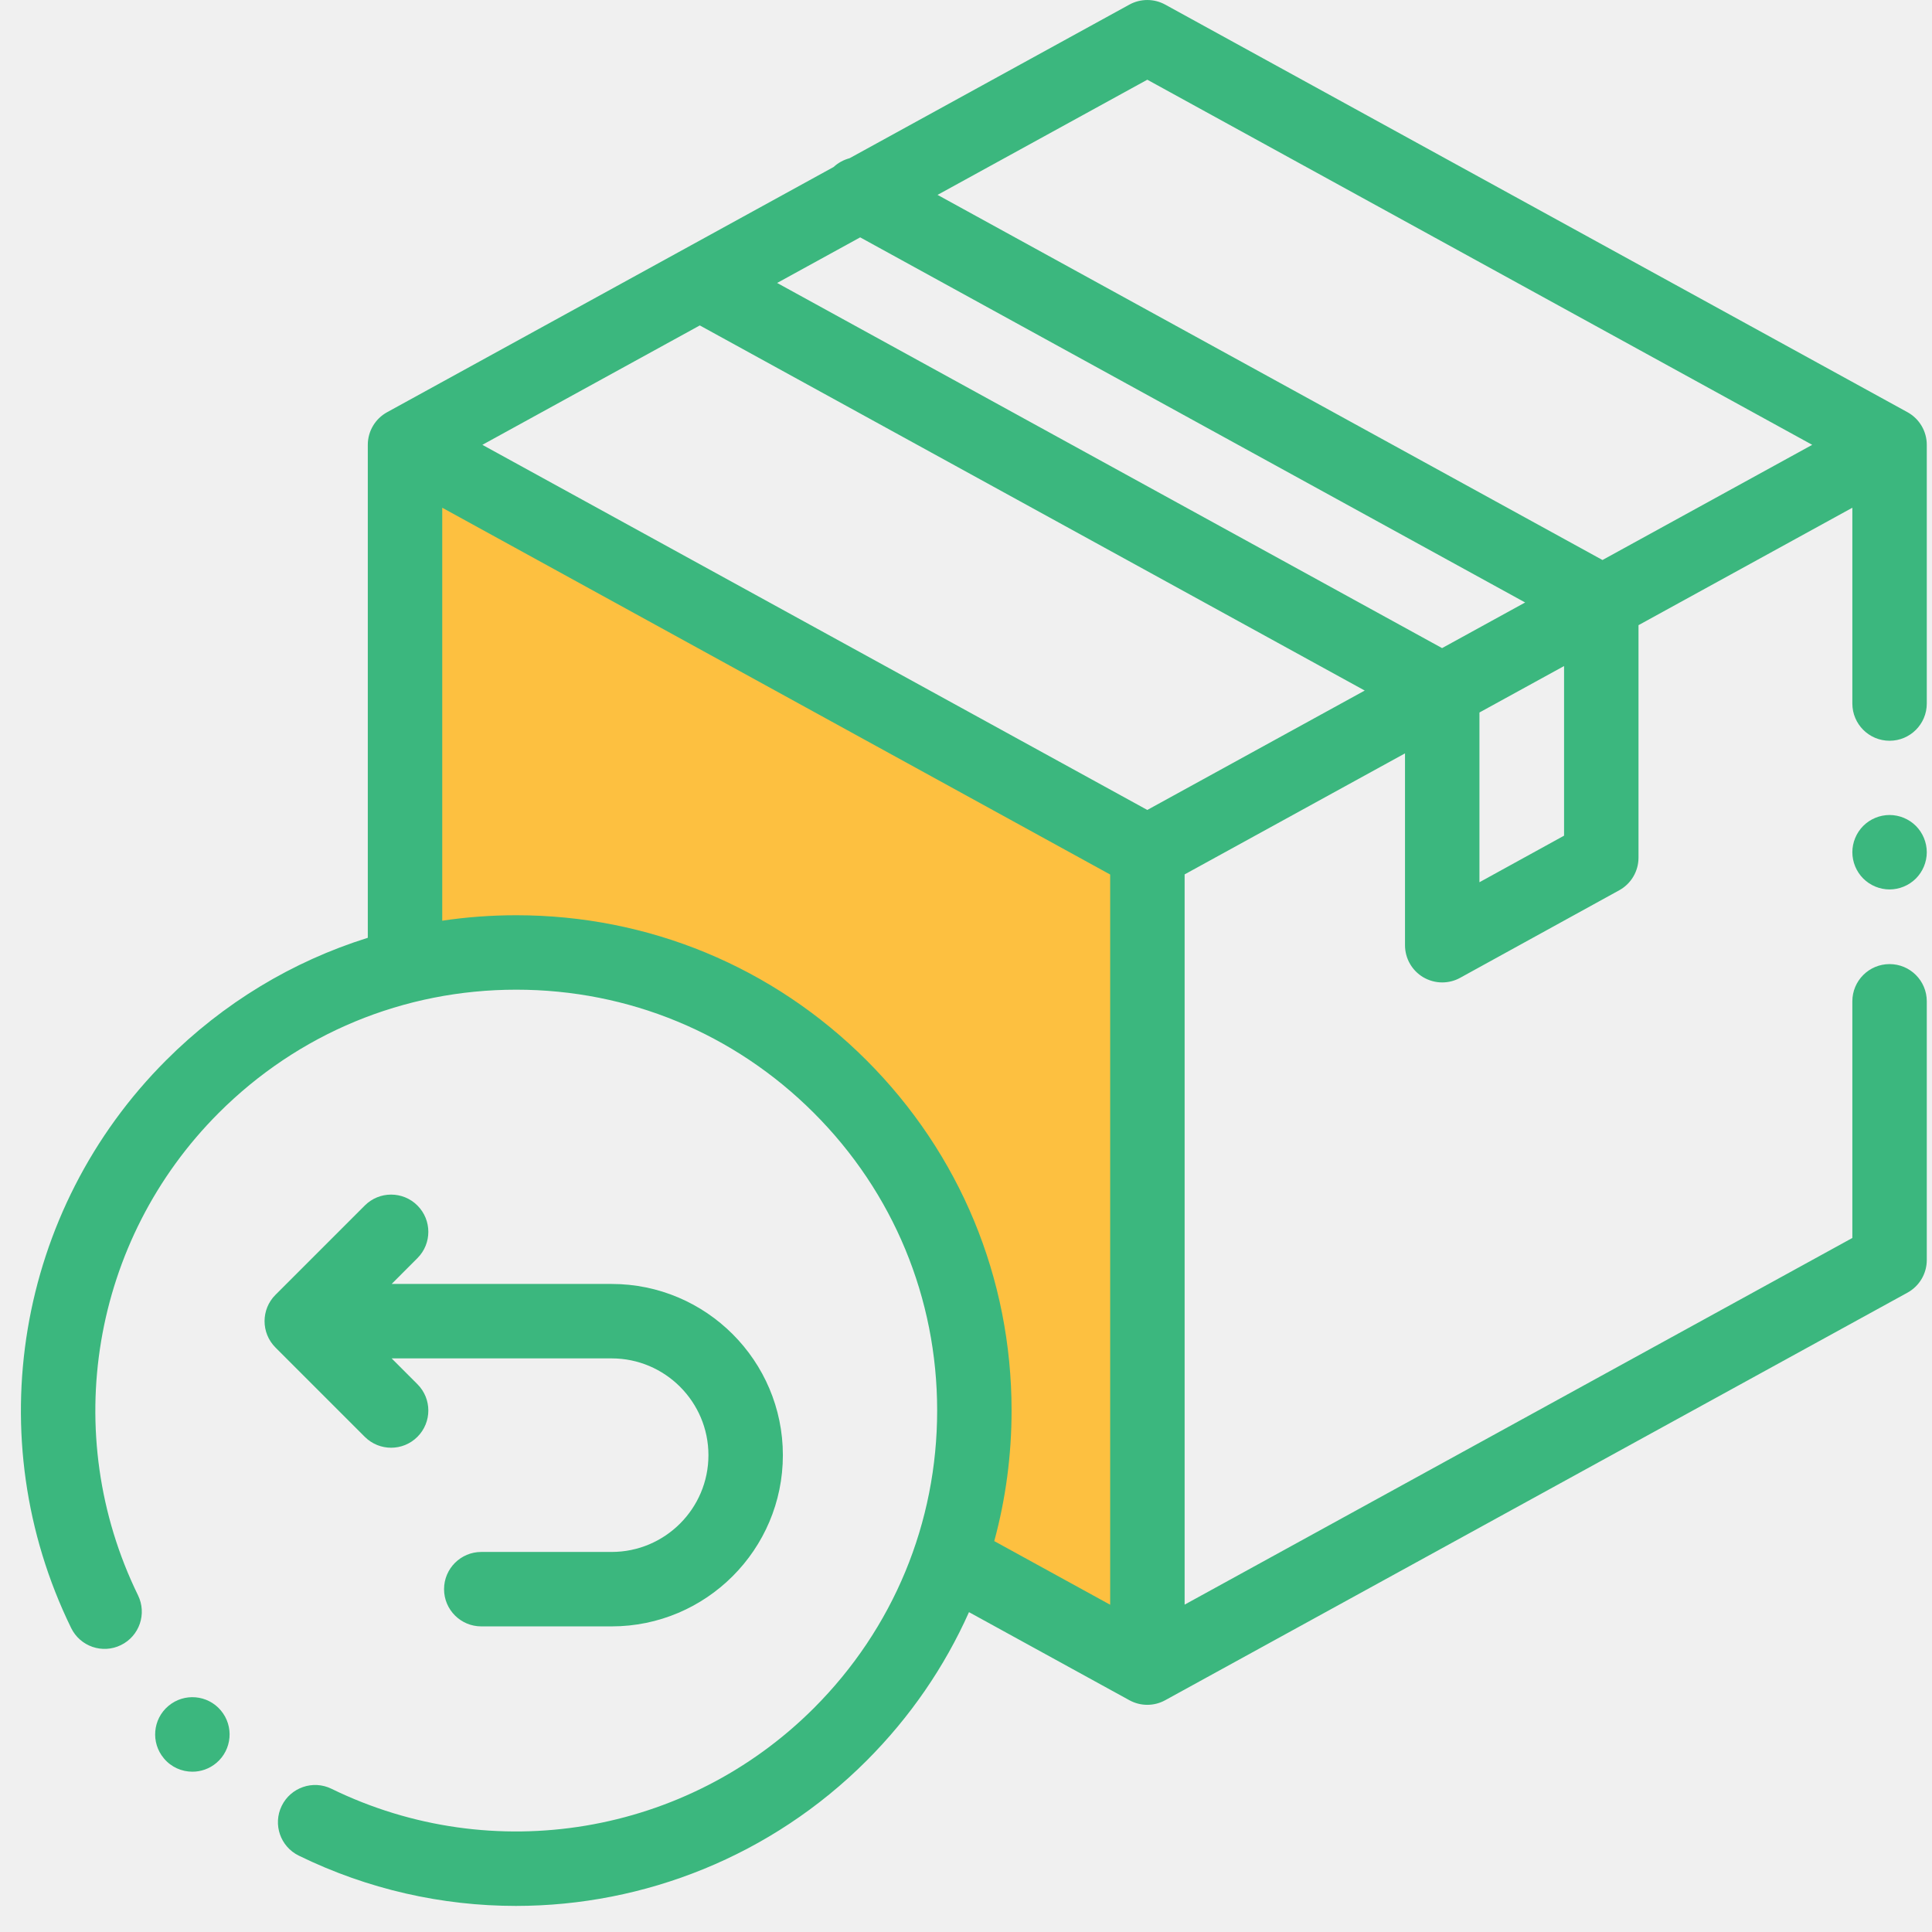
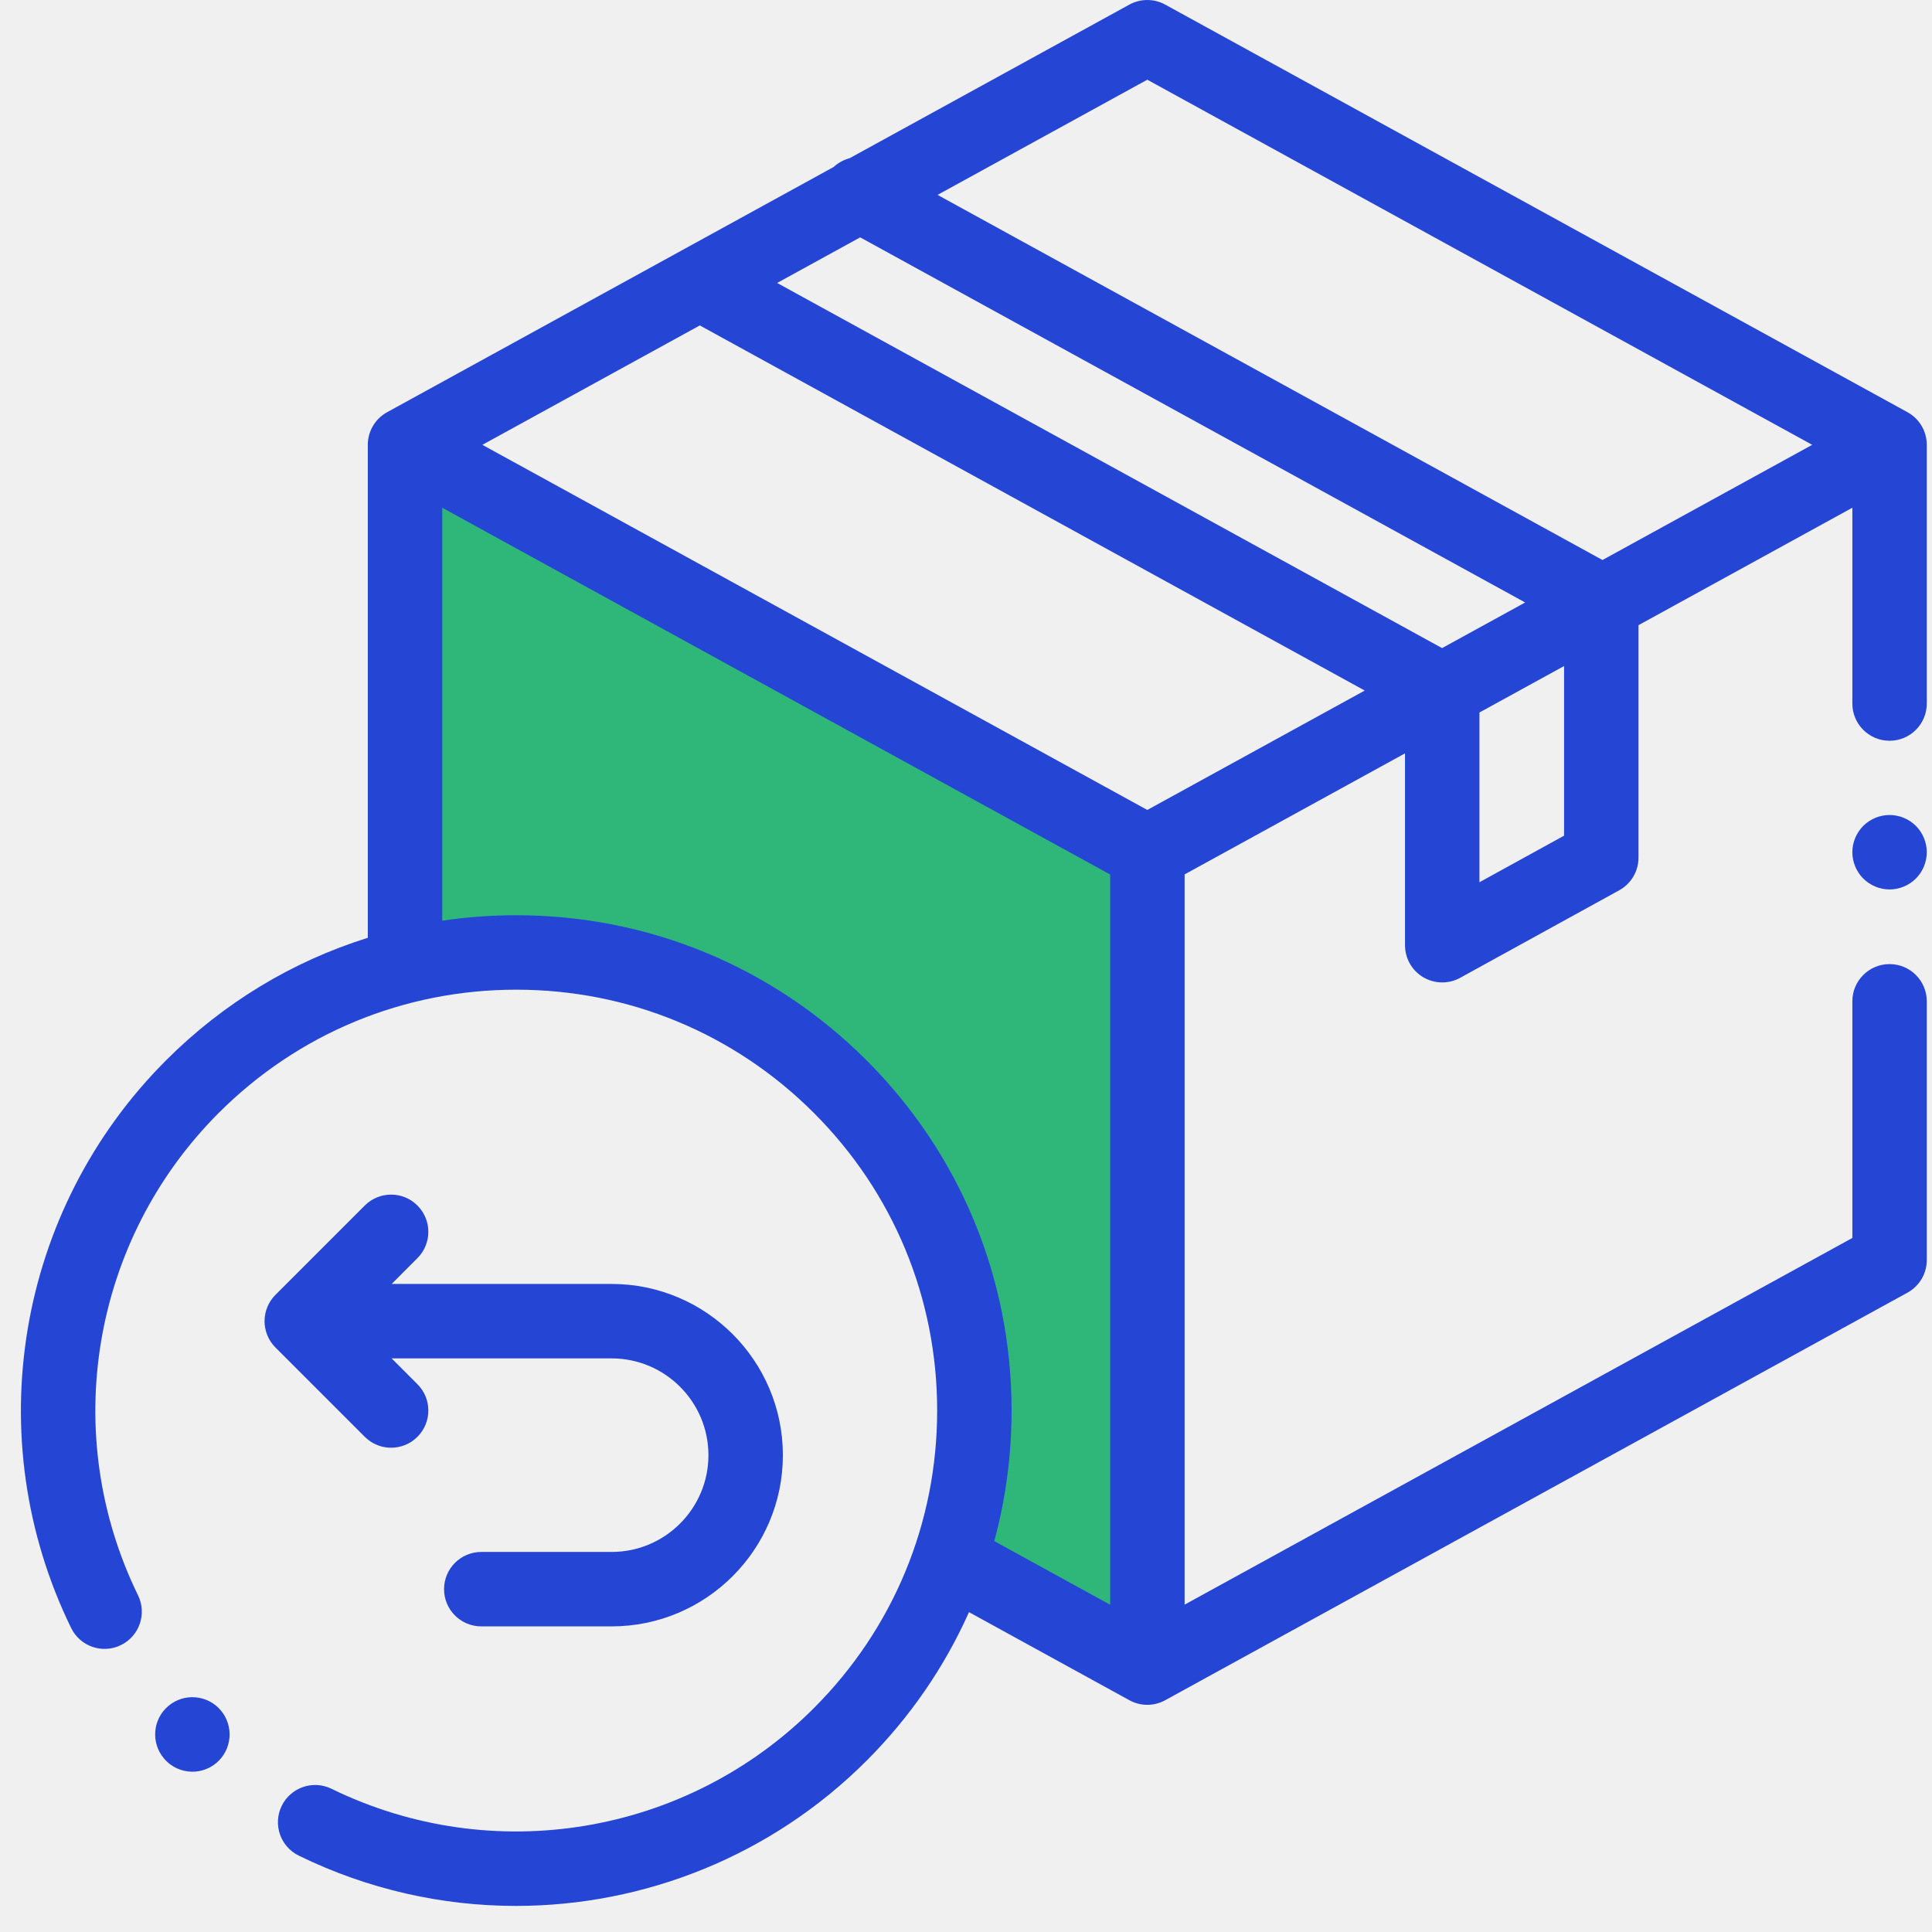
<svg xmlns="http://www.w3.org/2000/svg" width="70" height="70" viewBox="0 0 70 70" fill="none">
  <g clip-path="url(#clip0)">
-     <path d="M14.5 16.5V35C18 33.833 26.6 33.6 33 42C34.5 45.167 36.9 52.5 34.5 56.5L41.5 60.5V30.5L14.5 16.5Z" fill="#FDC040" />
-     <path d="M69.112 14.935L42.218 0.167C41.813 -0.055 41.324 -0.055 40.919 0.167L30.782 5.733C30.569 5.79 30.369 5.897 30.203 6.051L14.026 14.935C13.594 15.172 13.326 15.625 13.326 16.117V33.978C10.597 34.832 8.096 36.337 6.017 38.417C0.597 43.837 -0.785 52.103 2.578 58.986C2.905 59.655 3.712 59.933 4.381 59.605C5.051 59.278 5.328 58.471 5.001 57.801C2.144 51.953 3.318 44.93 7.924 40.324C10.804 37.444 14.633 35.858 18.706 35.858C22.779 35.858 26.608 37.444 29.488 40.324C32.368 43.204 33.955 47.033 33.955 51.106C33.955 55.179 32.368 59.008 29.488 61.888C24.882 66.494 17.859 67.668 12.011 64.811C11.341 64.483 10.534 64.761 10.207 65.43C9.88 66.1 10.157 66.907 10.827 67.234C13.334 68.46 16.024 69.055 18.695 69.055C23.354 69.054 27.95 67.241 31.396 63.795C32.976 62.215 34.224 60.392 35.108 58.411L40.919 61.602C41.122 61.713 41.345 61.769 41.569 61.769C41.792 61.769 42.016 61.713 42.218 61.602L69.112 46.835C69.543 46.598 69.811 46.145 69.811 45.653V36.279C69.811 35.535 69.208 34.931 68.463 34.931C67.718 34.931 67.114 35.535 67.114 36.279V44.854L42.921 58.139V31.681L50.906 27.296V34.246C50.906 34.724 51.157 35.165 51.568 35.408C51.78 35.532 52.017 35.595 52.254 35.595C52.478 35.595 52.702 35.54 52.904 35.428L58.668 32.256C59.099 32.019 59.366 31.566 59.366 31.075V22.651L67.114 18.396V25.49C67.114 26.235 67.718 26.839 68.463 26.839C69.208 26.839 69.811 26.235 69.811 25.49V16.117C69.811 15.625 69.543 15.172 69.112 14.935ZM41.569 2.888L65.66 16.117L58.061 20.29L33.969 7.061L41.569 2.888ZM41.569 29.346L17.477 16.117L25.355 11.791L49.447 25.02L41.569 29.346ZM52.249 23.482L28.157 10.252L31.166 8.6L55.259 21.829L52.249 23.482ZM31.396 38.417C28.006 35.027 23.499 33.161 18.706 33.161C17.799 33.161 16.904 33.227 16.023 33.359V18.396L40.224 31.686V58.143L36.024 55.837C36.438 54.314 36.651 52.726 36.651 51.106C36.651 46.313 34.785 41.806 31.396 38.417ZM56.669 30.278L53.603 31.965V25.815L56.669 24.132V30.278Z" fill="#3BB77E" />
-     <path d="M68.462 29.529C68.108 29.529 67.759 29.673 67.509 29.924C67.258 30.175 67.114 30.523 67.114 30.878C67.114 31.232 67.258 31.58 67.509 31.831C67.759 32.082 68.108 32.226 68.462 32.226C68.817 32.226 69.165 32.082 69.416 31.831C69.667 31.58 69.811 31.232 69.811 30.878C69.811 30.523 69.667 30.175 69.416 29.924C69.165 29.673 68.817 29.529 68.462 29.529Z" fill="#3BB77E" />
-     <path d="M14.171 52.454C14.516 52.454 14.861 52.322 15.124 52.059C15.651 51.532 15.651 50.678 15.124 50.152L14.19 49.217H22.161C24.095 49.217 25.668 50.79 25.668 52.724C25.668 54.657 24.095 56.23 22.161 56.23H17.438C16.693 56.23 16.089 56.834 16.089 57.579C16.089 58.323 16.693 58.927 17.438 58.927H22.161C25.582 58.927 28.365 56.144 28.365 52.724C28.365 49.303 25.582 46.52 22.161 46.52H14.19L15.124 45.585C15.651 45.059 15.651 44.205 15.124 43.678C14.598 43.151 13.744 43.151 13.217 43.678L9.98 46.915C9.454 47.441 9.454 48.295 9.98 48.822L13.217 52.059C13.48 52.322 13.826 52.454 14.171 52.454Z" fill="#3BB77E" />
-     <path d="M6.971 64.192C6.587 64.192 6.206 64.029 5.94 63.712L5.938 63.709C5.458 63.139 5.532 62.288 6.102 61.809C6.672 61.329 7.523 61.403 8.002 61.973C8.481 62.543 8.409 63.395 7.839 63.875C7.586 64.088 7.278 64.192 6.971 64.192Z" fill="#3BB77E" />
+     <path d="M14.5 16.5V35C18 33.833 26.6 33.6 33 42C34.5 45.167 36.9 52.5 34.5 56.5L41.5 60.5V30.5L14.5 16.5Z" fill="#2fb779" />
+     <path d="M69.112 14.935L42.218 0.167C41.813 -0.055 41.324 -0.055 40.919 0.167L30.782 5.733C30.569 5.79 30.369 5.897 30.203 6.051L14.026 14.935C13.594 15.172 13.326 15.625 13.326 16.117V33.978C10.597 34.832 8.096 36.337 6.017 38.417C0.597 43.837 -0.785 52.103 2.578 58.986C2.905 59.655 3.712 59.933 4.381 59.605C5.051 59.278 5.328 58.471 5.001 57.801C2.144 51.953 3.318 44.93 7.924 40.324C10.804 37.444 14.633 35.858 18.706 35.858C22.779 35.858 26.608 37.444 29.488 40.324C32.368 43.204 33.955 47.033 33.955 51.106C33.955 55.179 32.368 59.008 29.488 61.888C24.882 66.494 17.859 67.668 12.011 64.811C11.341 64.483 10.534 64.761 10.207 65.43C9.88 66.1 10.157 66.907 10.827 67.234C13.334 68.46 16.024 69.055 18.695 69.055C23.354 69.054 27.95 67.241 31.396 63.795C32.976 62.215 34.224 60.392 35.108 58.411L40.919 61.602C41.122 61.713 41.345 61.769 41.569 61.769C41.792 61.769 42.016 61.713 42.218 61.602L69.112 46.835C69.543 46.598 69.811 46.145 69.811 45.653V36.279C69.811 35.535 69.208 34.931 68.463 34.931C67.718 34.931 67.114 35.535 67.114 36.279V44.854L42.921 58.139V31.681L50.906 27.296V34.246C50.906 34.724 51.157 35.165 51.568 35.408C51.78 35.532 52.017 35.595 52.254 35.595C52.478 35.595 52.702 35.54 52.904 35.428L58.668 32.256C59.099 32.019 59.366 31.566 59.366 31.075V22.651L67.114 18.396V25.49C67.114 26.235 67.718 26.839 68.463 26.839C69.208 26.839 69.811 26.235 69.811 25.49V16.117C69.811 15.625 69.543 15.172 69.112 14.935ZM41.569 2.888L65.66 16.117L58.061 20.29L33.969 7.061L41.569 2.888ZM41.569 29.346L17.477 16.117L25.355 11.791L49.447 25.02L41.569 29.346ZM52.249 23.482L28.157 10.252L31.166 8.6L55.259 21.829L52.249 23.482ZM31.396 38.417C28.006 35.027 23.499 33.161 18.706 33.161C17.799 33.161 16.904 33.227 16.023 33.359V18.396L40.224 31.686V58.143L36.024 55.837C36.438 54.314 36.651 52.726 36.651 51.106C36.651 46.313 34.785 41.806 31.396 38.417ZM56.669 30.278L53.603 31.965V25.815L56.669 24.132V30.278Z" fill="#2545D5" />
+     <path d="M68.462 29.529C68.108 29.529 67.759 29.673 67.509 29.924C67.258 30.175 67.114 30.523 67.114 30.878C67.114 31.232 67.258 31.58 67.509 31.831C67.759 32.082 68.108 32.226 68.462 32.226C68.817 32.226 69.165 32.082 69.416 31.831C69.667 31.58 69.811 31.232 69.811 30.878C69.811 30.523 69.667 30.175 69.416 29.924C69.165 29.673 68.817 29.529 68.462 29.529Z" fill="#2545D5" />
+     <path d="M14.171 52.454C14.516 52.454 14.861 52.322 15.124 52.059C15.651 51.532 15.651 50.678 15.124 50.152L14.19 49.217H22.161C24.095 49.217 25.668 50.79 25.668 52.724C25.668 54.657 24.095 56.23 22.161 56.23H17.438C16.693 56.23 16.089 56.834 16.089 57.579C16.089 58.323 16.693 58.927 17.438 58.927H22.161C25.582 58.927 28.365 56.144 28.365 52.724C28.365 49.303 25.582 46.52 22.161 46.52H14.19L15.124 45.585C15.651 45.059 15.651 44.205 15.124 43.678C14.598 43.151 13.744 43.151 13.217 43.678L9.98 46.915C9.454 47.441 9.454 48.295 9.98 48.822L13.217 52.059C13.48 52.322 13.826 52.454 14.171 52.454Z" fill="#2545D5" />
+     <path d="M6.971 64.192C6.587 64.192 6.206 64.029 5.94 63.712L5.938 63.709C5.458 63.139 5.532 62.288 6.102 61.809C6.672 61.329 7.523 61.403 8.002 61.973C8.481 62.543 8.409 63.395 7.839 63.875C7.586 64.088 7.278 64.192 6.971 64.192Z" fill="#2545D5" />
  </g>
  <defs>
    <clipPath id="clip0">
      <rect width="69.054" height="69.054" fill="white" transform="translate(0.756836)" />
    </clipPath>
  </defs>
</svg>
